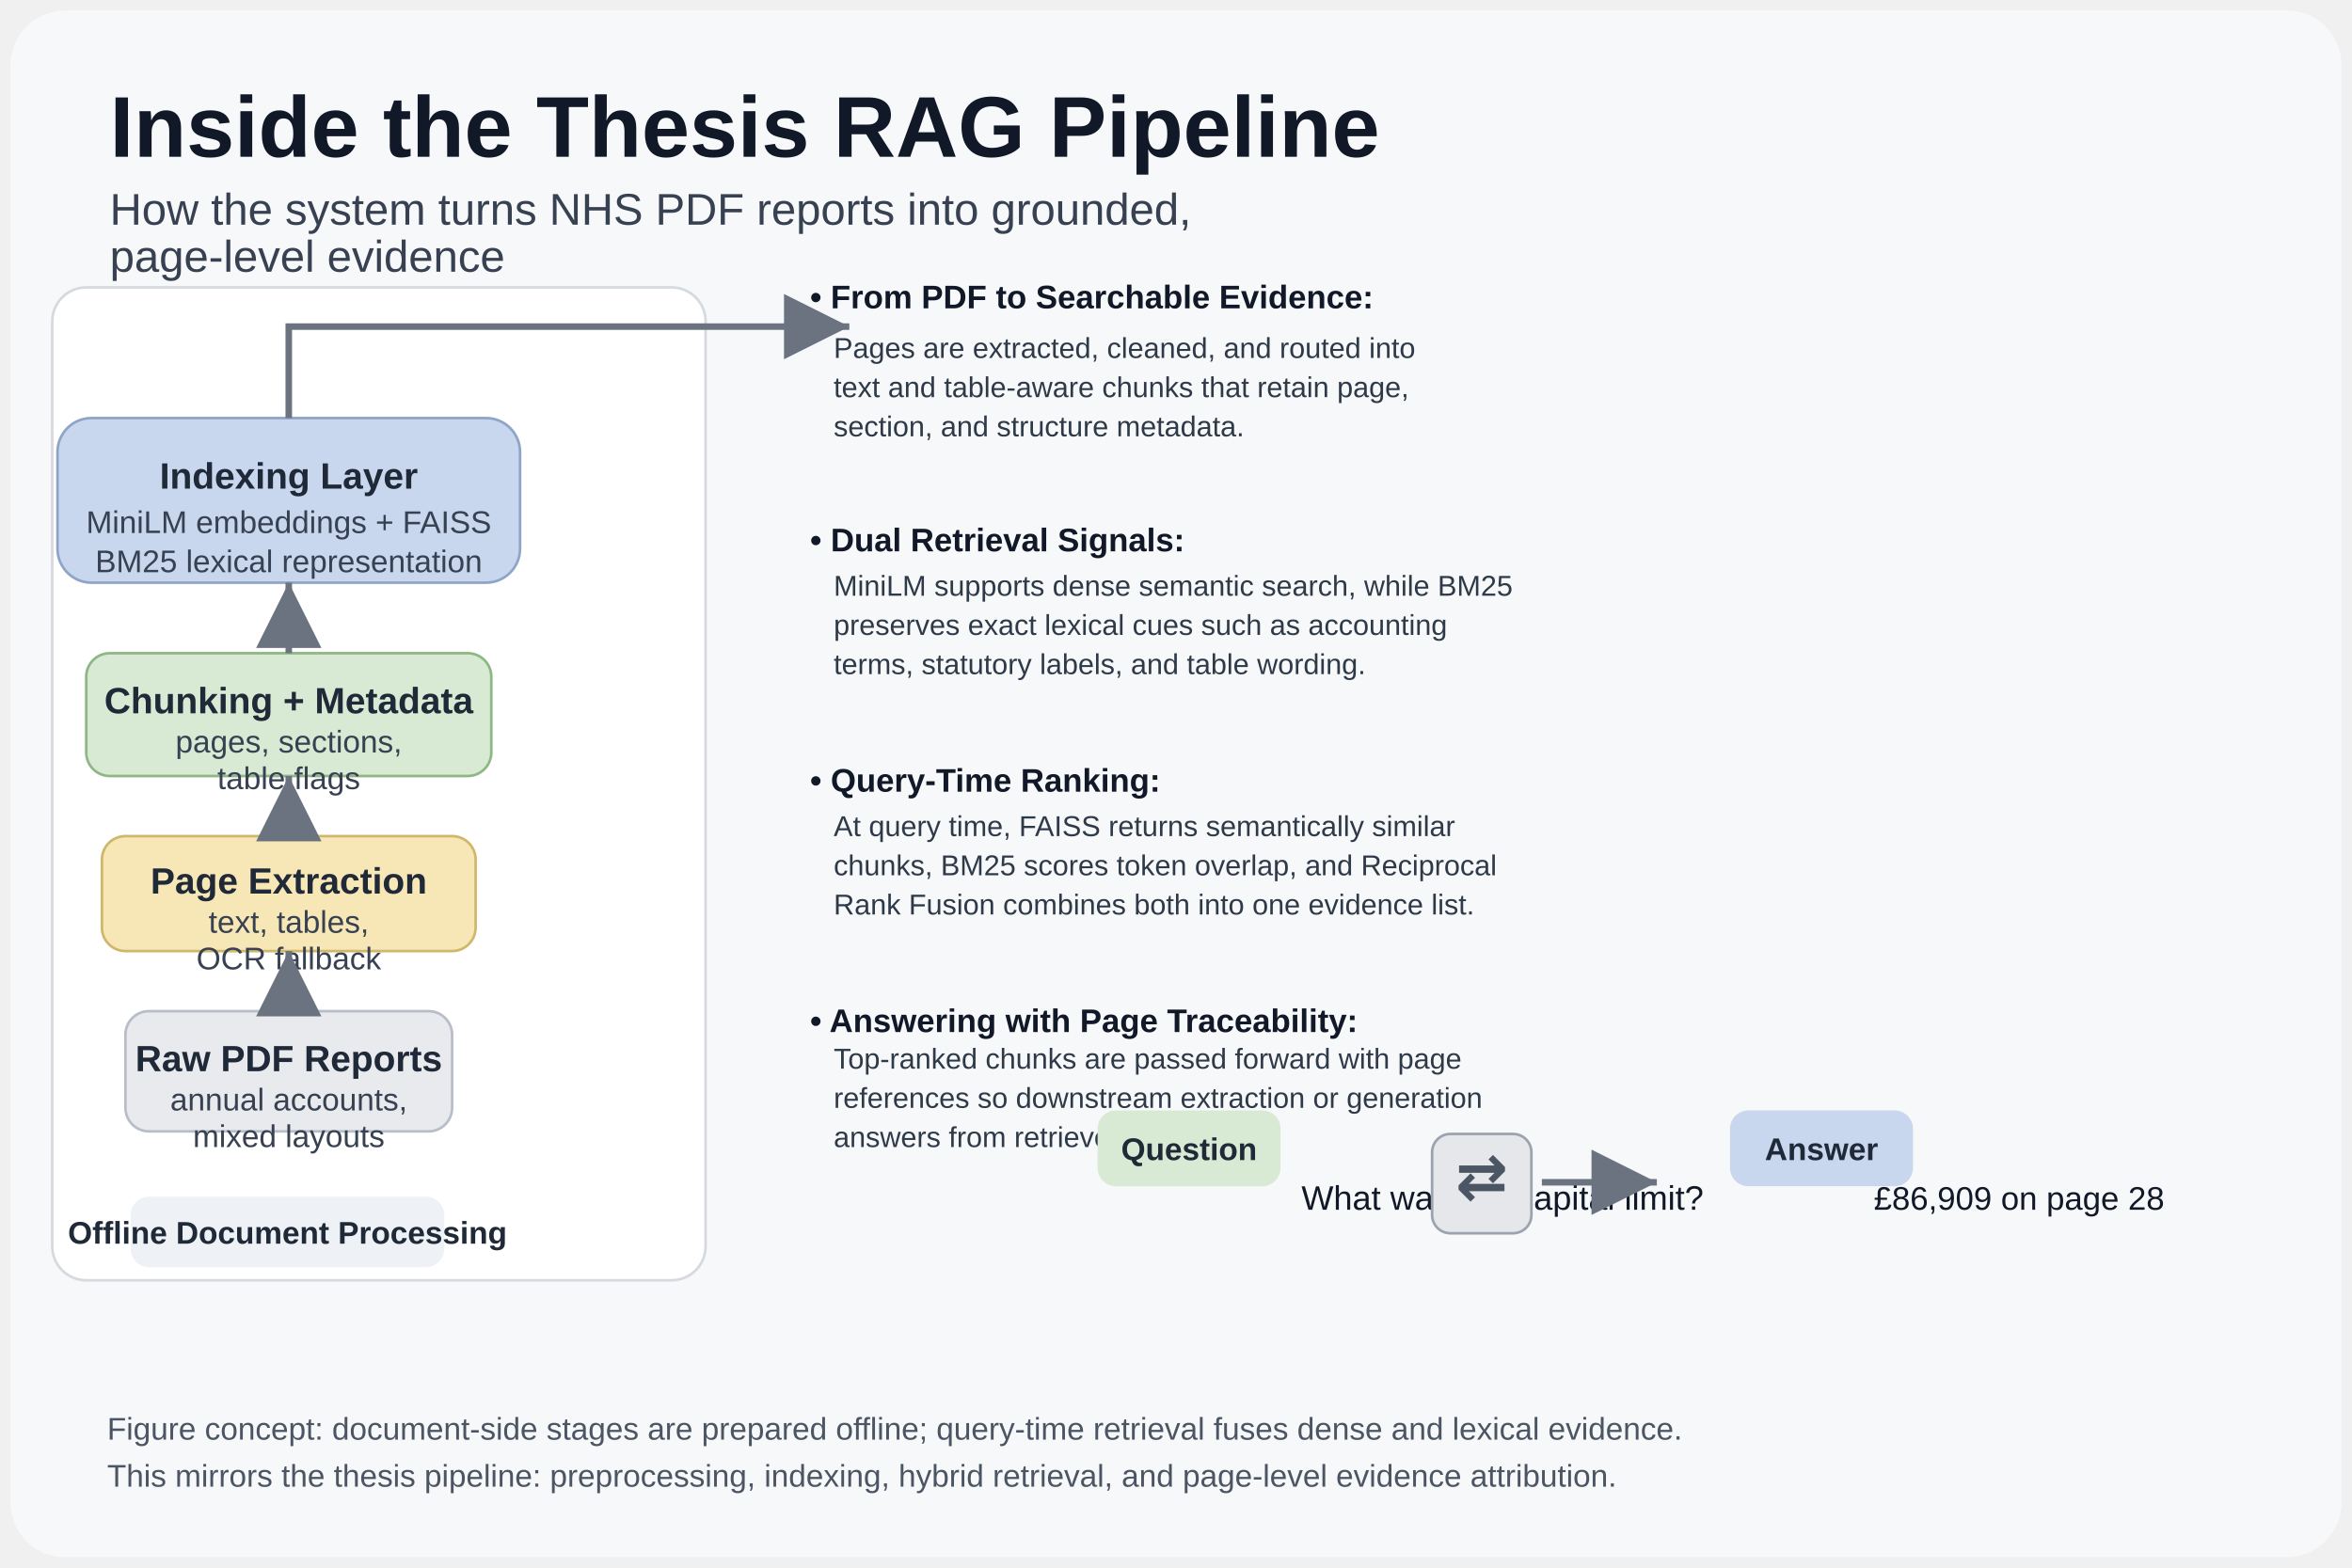
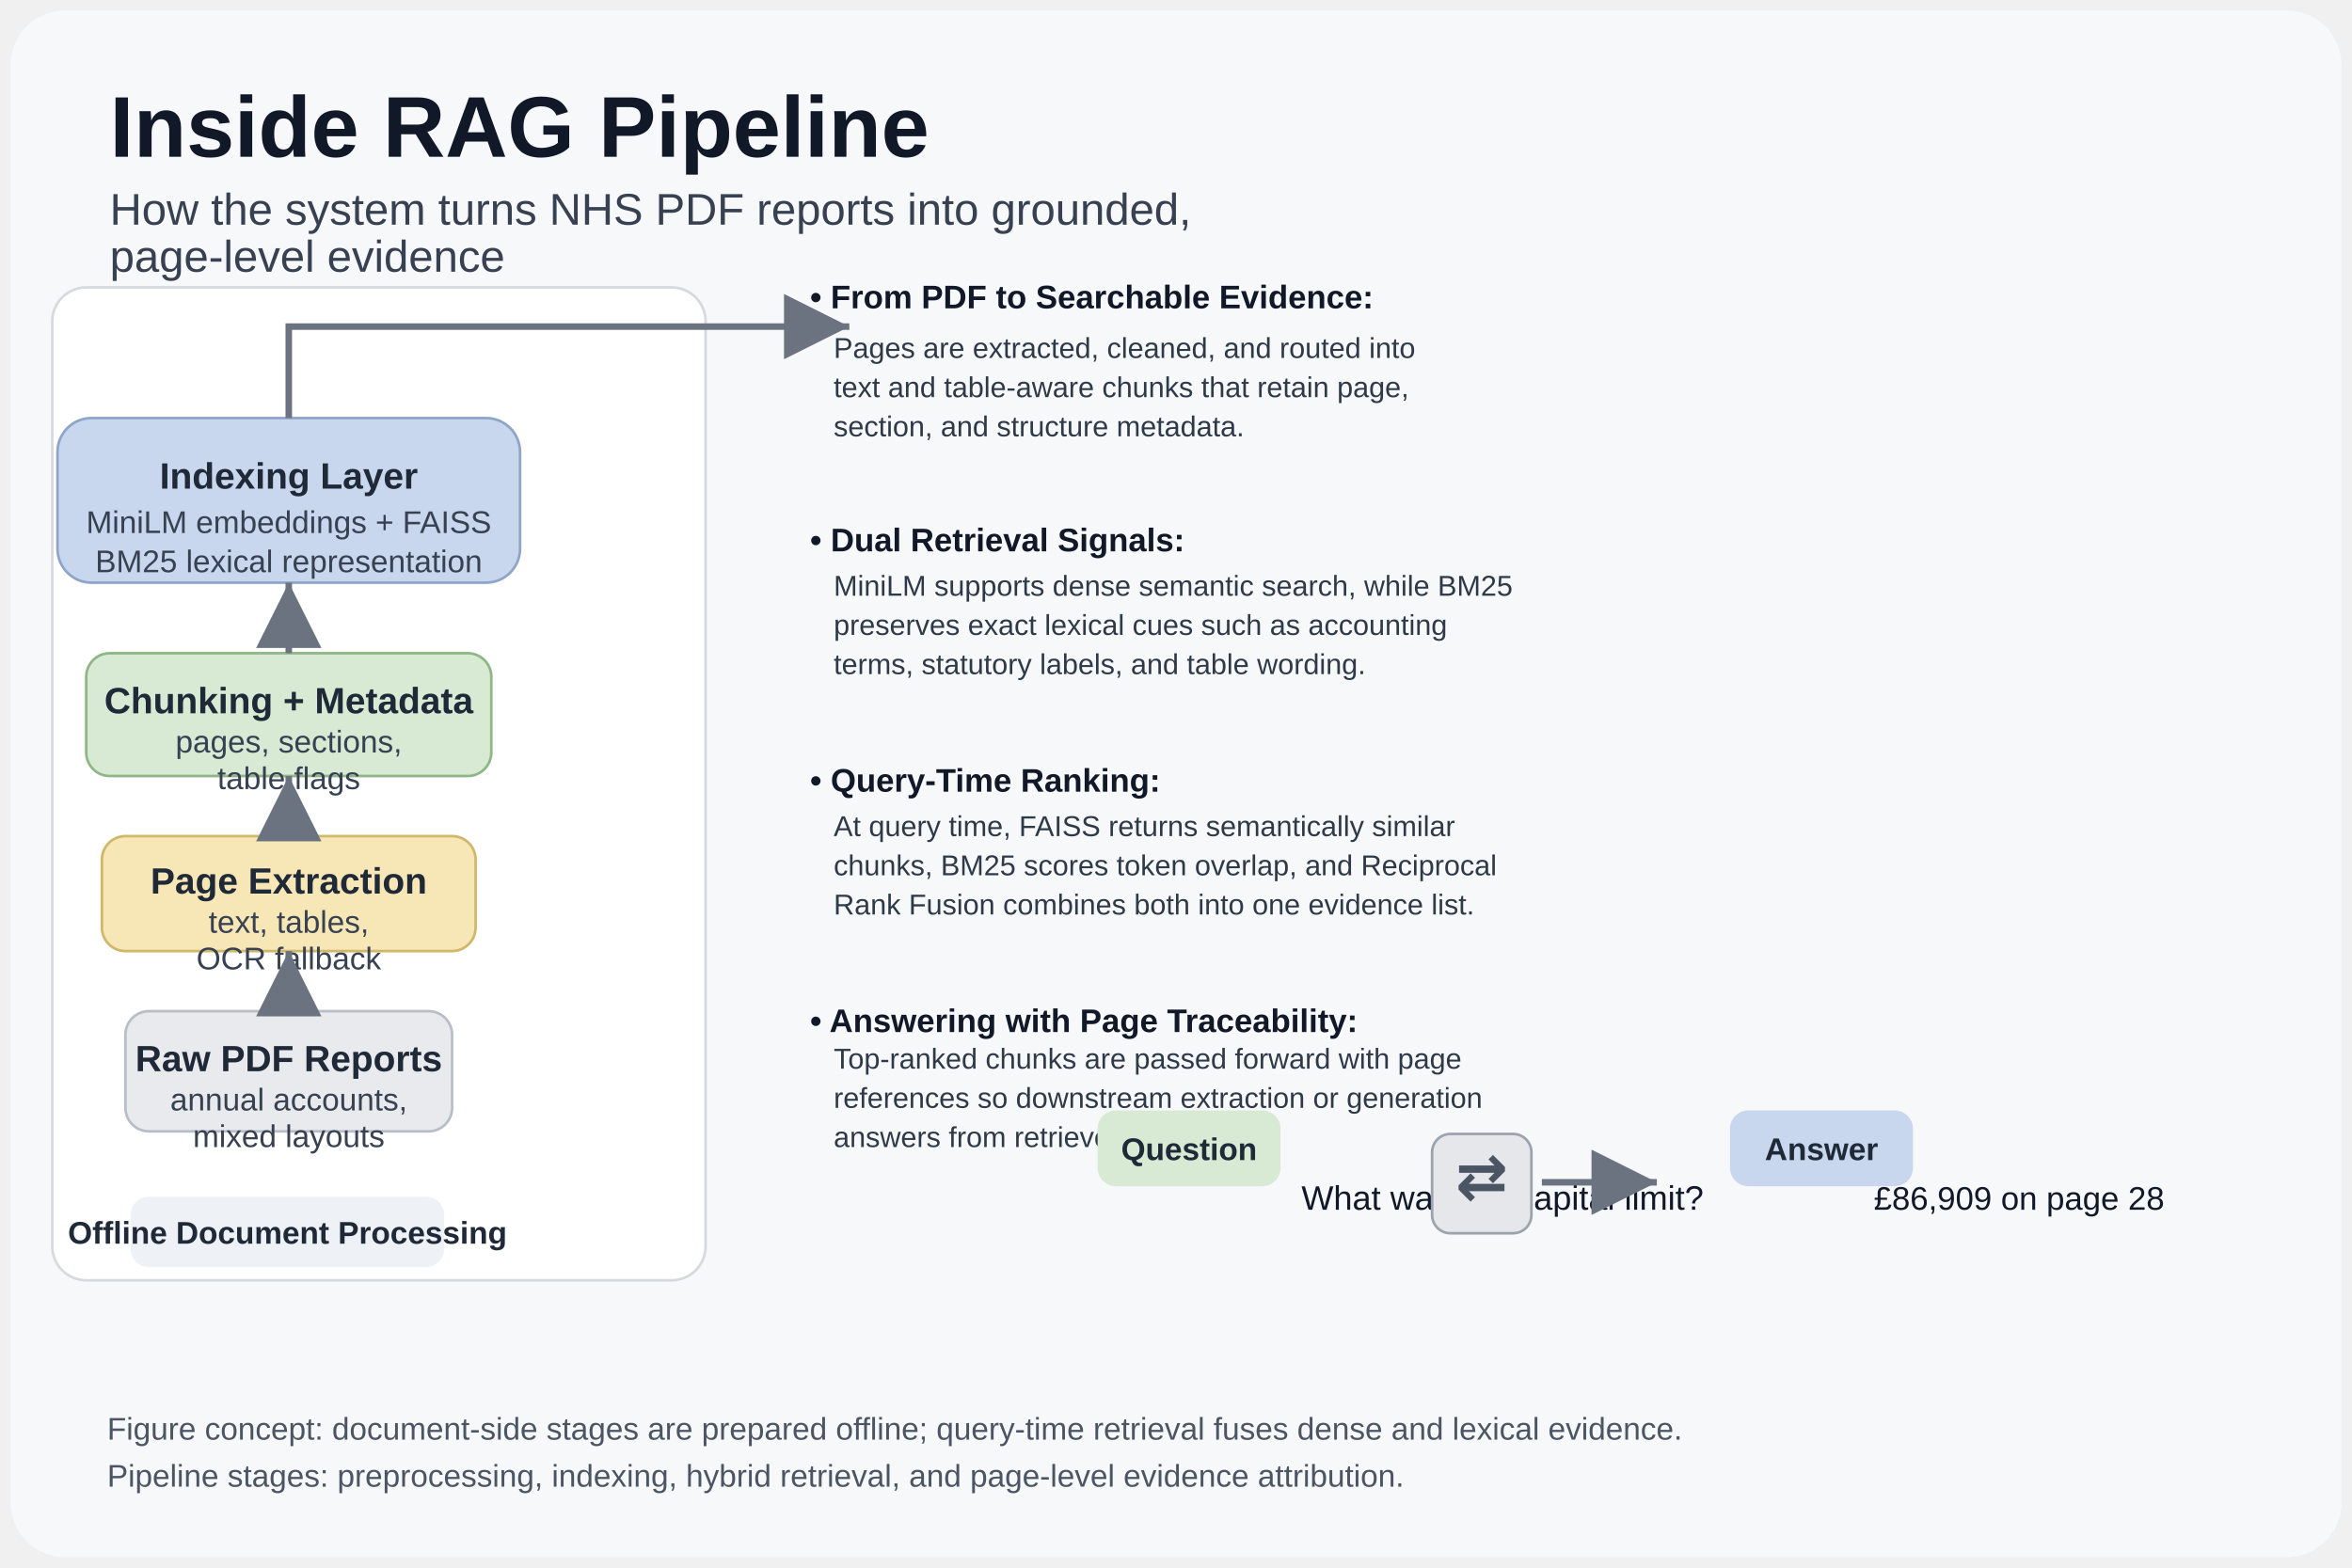
<svg xmlns="http://www.w3.org/2000/svg" width="1800" height="1200" viewBox="0 0 1800 1200" role="img" aria-labelledby="title desc">
  <defs>
    <marker id="arrow" markerWidth="14" markerHeight="14" refX="10" refY="5" orient="auto" markerUnits="strokeWidth">
      <path d="M0,0 L10,5 L0,10 Z" fill="#6B7280" />
    </marker>
    <style>
      .bg { fill: #F7F8FA; }
      .panel { fill: #FFFFFF; stroke: #D6D9DE; stroke-width: 2; }
      .line { stroke: #6B7280; stroke-width: 5; fill: none; marker-end: url(#arrow); }
      .title { font: 700 66px 'Arial', sans-serif; fill: #111827; }
      .subtitle { font: 400 34px 'Arial', sans-serif; fill: #374151; }
      .boxText { font: 700 28px 'Arial', sans-serif; fill: #1F2937; text-anchor: middle; }
      .boxSub { font: 400 24px 'Arial', sans-serif; fill: #374151; text-anchor: middle; }
      .bulletHead { font: 700 25px 'Arial', sans-serif; fill: #111827; }
      .bulletBody { font: 400 22px 'Arial', sans-serif; fill: #2F3A49; }
      .footer { font: 400 24px 'Arial', sans-serif; fill: #4B5563; }
      .label { font: 700 24px 'Arial', sans-serif; fill: #1F2937; text-anchor: middle; }
    </style>
  </defs>
  <rect class="bg" x="8" y="8" width="1784" height="1184" rx="42" />
-   <text class="title" x="84" y="120">Inside the Thesis RAG Pipeline</text>
+   <text class="title" x="84" y="120">Inside RAG Pipeline</text>
  <text class="subtitle" x="84" y="172">How the system turns NHS PDF reports into grounded,</text>
  <text class="subtitle" x="84" y="208">page-level evidence</text>
  <rect class="panel" x="40" y="220" width="500" height="760" rx="26" />
  <rect x="96" y="774" width="250" height="92" rx="18" fill="#E8EAED" stroke="#B8BEC8" stroke-width="2" />
  <text class="boxText" x="221" y="820">Raw PDF Reports</text>
  <text class="boxSub" x="221" y="850">annual accounts,</text>
  <text class="boxSub" x="221" y="878">mixed layouts</text>
  <rect x="78" y="640" width="286" height="88" rx="18" fill="#F8E7B6" stroke="#CFB76B" stroke-width="2" />
  <text class="boxText" x="221" y="684">Page Extraction</text>
  <text class="boxSub" x="221" y="714">text, tables,</text>
  <text class="boxSub" x="221" y="742">OCR fallback</text>
  <rect x="66" y="500" width="310" height="94" rx="18" fill="#D8EAD4" stroke="#8FB786" stroke-width="2" />
  <text class="boxText" x="221" y="546">Chunking + Metadata</text>
  <text class="boxSub" x="221" y="576">pages, sections,</text>
  <text class="boxSub" x="221" y="604">table flags</text>
  <rect x="44" y="320" width="354" height="126" rx="26" fill="#C8D6EE" stroke="#8FA5C8" stroke-width="2" />
  <text class="boxText" x="221" y="374">Indexing Layer</text>
  <text class="boxSub" x="221" y="408">MiniLM embeddings + FAISS</text>
  <text class="boxSub" x="221" y="438">BM25 lexical representation</text>
  <line class="line" x1="221" y1="774" x2="221" y2="728" />
  <line class="line" x1="221" y1="640" x2="221" y2="594" />
  <line class="line" x1="221" y1="500" x2="221" y2="446" />
  <path class="line" d="M221 320 L221 250 L650 250" />
  <rect x="100" y="916" width="240" height="54" rx="14" fill="#EEF2F7" />
  <text class="label" x="220" y="952">Offline Document Processing</text>
  <g transform="translate(620,236)">
    <text class="bulletHead" x="0" y="0">• From PDF to Searchable Evidence:</text>
    <text class="bulletBody" x="18" y="38">Pages are extracted, cleaned, and routed into</text>
    <text class="bulletBody" x="18" y="68">text and table-aware chunks that retain page,</text>
    <text class="bulletBody" x="18" y="98">section, and structure metadata.</text>
    <text class="bulletHead" x="0" y="186">• Dual Retrieval Signals:</text>
    <text class="bulletBody" x="18" y="220">MiniLM supports dense semantic search, while BM25</text>
    <text class="bulletBody" x="18" y="250">preserves exact lexical cues such as accounting</text>
    <text class="bulletBody" x="18" y="280">terms, statutory labels, and table wording.</text>
    <text class="bulletHead" x="0" y="370">• Query-Time Ranking:</text>
    <text class="bulletBody" x="18" y="404">At query time, FAISS returns semantically similar</text>
    <text class="bulletBody" x="18" y="434">chunks, BM25 scores token overlap, and Reciprocal</text>
    <text class="bulletBody" x="18" y="464">Rank Fusion combines both into one evidence list.</text>
    <text class="bulletHead" x="0" y="554">• Answering with Page Traceability:</text>
    <text class="bulletBody" x="18" y="582">Top-ranked chunks are passed forward with page</text>
    <text class="bulletBody" x="18" y="612">references so downstream extraction or generation</text>
    <text class="bulletBody" x="18" y="642">answers from retrieved evidence.</text>
  </g>
  <g transform="translate(840,850)">
    <rect x="0" y="0" width="140" height="58" rx="14" fill="#D8EAD4" />
    <rect x="484" y="0" width="140" height="58" rx="14" fill="#C8D6EE" />
    <text class="label" x="70" y="38">Question</text>
    <text class="label" x="554" y="38">Answer</text>
    <text x="156" y="76" style="font: 400 26px 'Arial', sans-serif; fill: #111827;">What was the capital limit?</text>
    <rect x="256" y="18" width="76" height="76" rx="14" fill="#E5E7EB" stroke="#9CA3AF" stroke-width="2" />
    <text x="294" y="67" style="font: 700 48px 'Arial', sans-serif; fill: #4B5563; text-anchor: middle;">⇄</text>
    <path class="line" d="M340 55 L428 55" />
    <text x="594" y="76" style="font: 400 25px 'Arial', sans-serif; fill: #111827;">£86,909 on page 28</text>
  </g>
  <text class="footer" x="82" y="1102">Figure concept: document-side stages are prepared offline; query-time retrieval fuses dense and lexical evidence.</text>
-   <text class="footer" x="82" y="1138">This mirrors the thesis pipeline: preprocessing, indexing, hybrid retrieval, and page-level evidence attribution.</text>
+   <text class="footer" x="82" y="1138">Pipeline stages: preprocessing, indexing, hybrid retrieval, and page-level evidence attribution.</text>
</svg>
